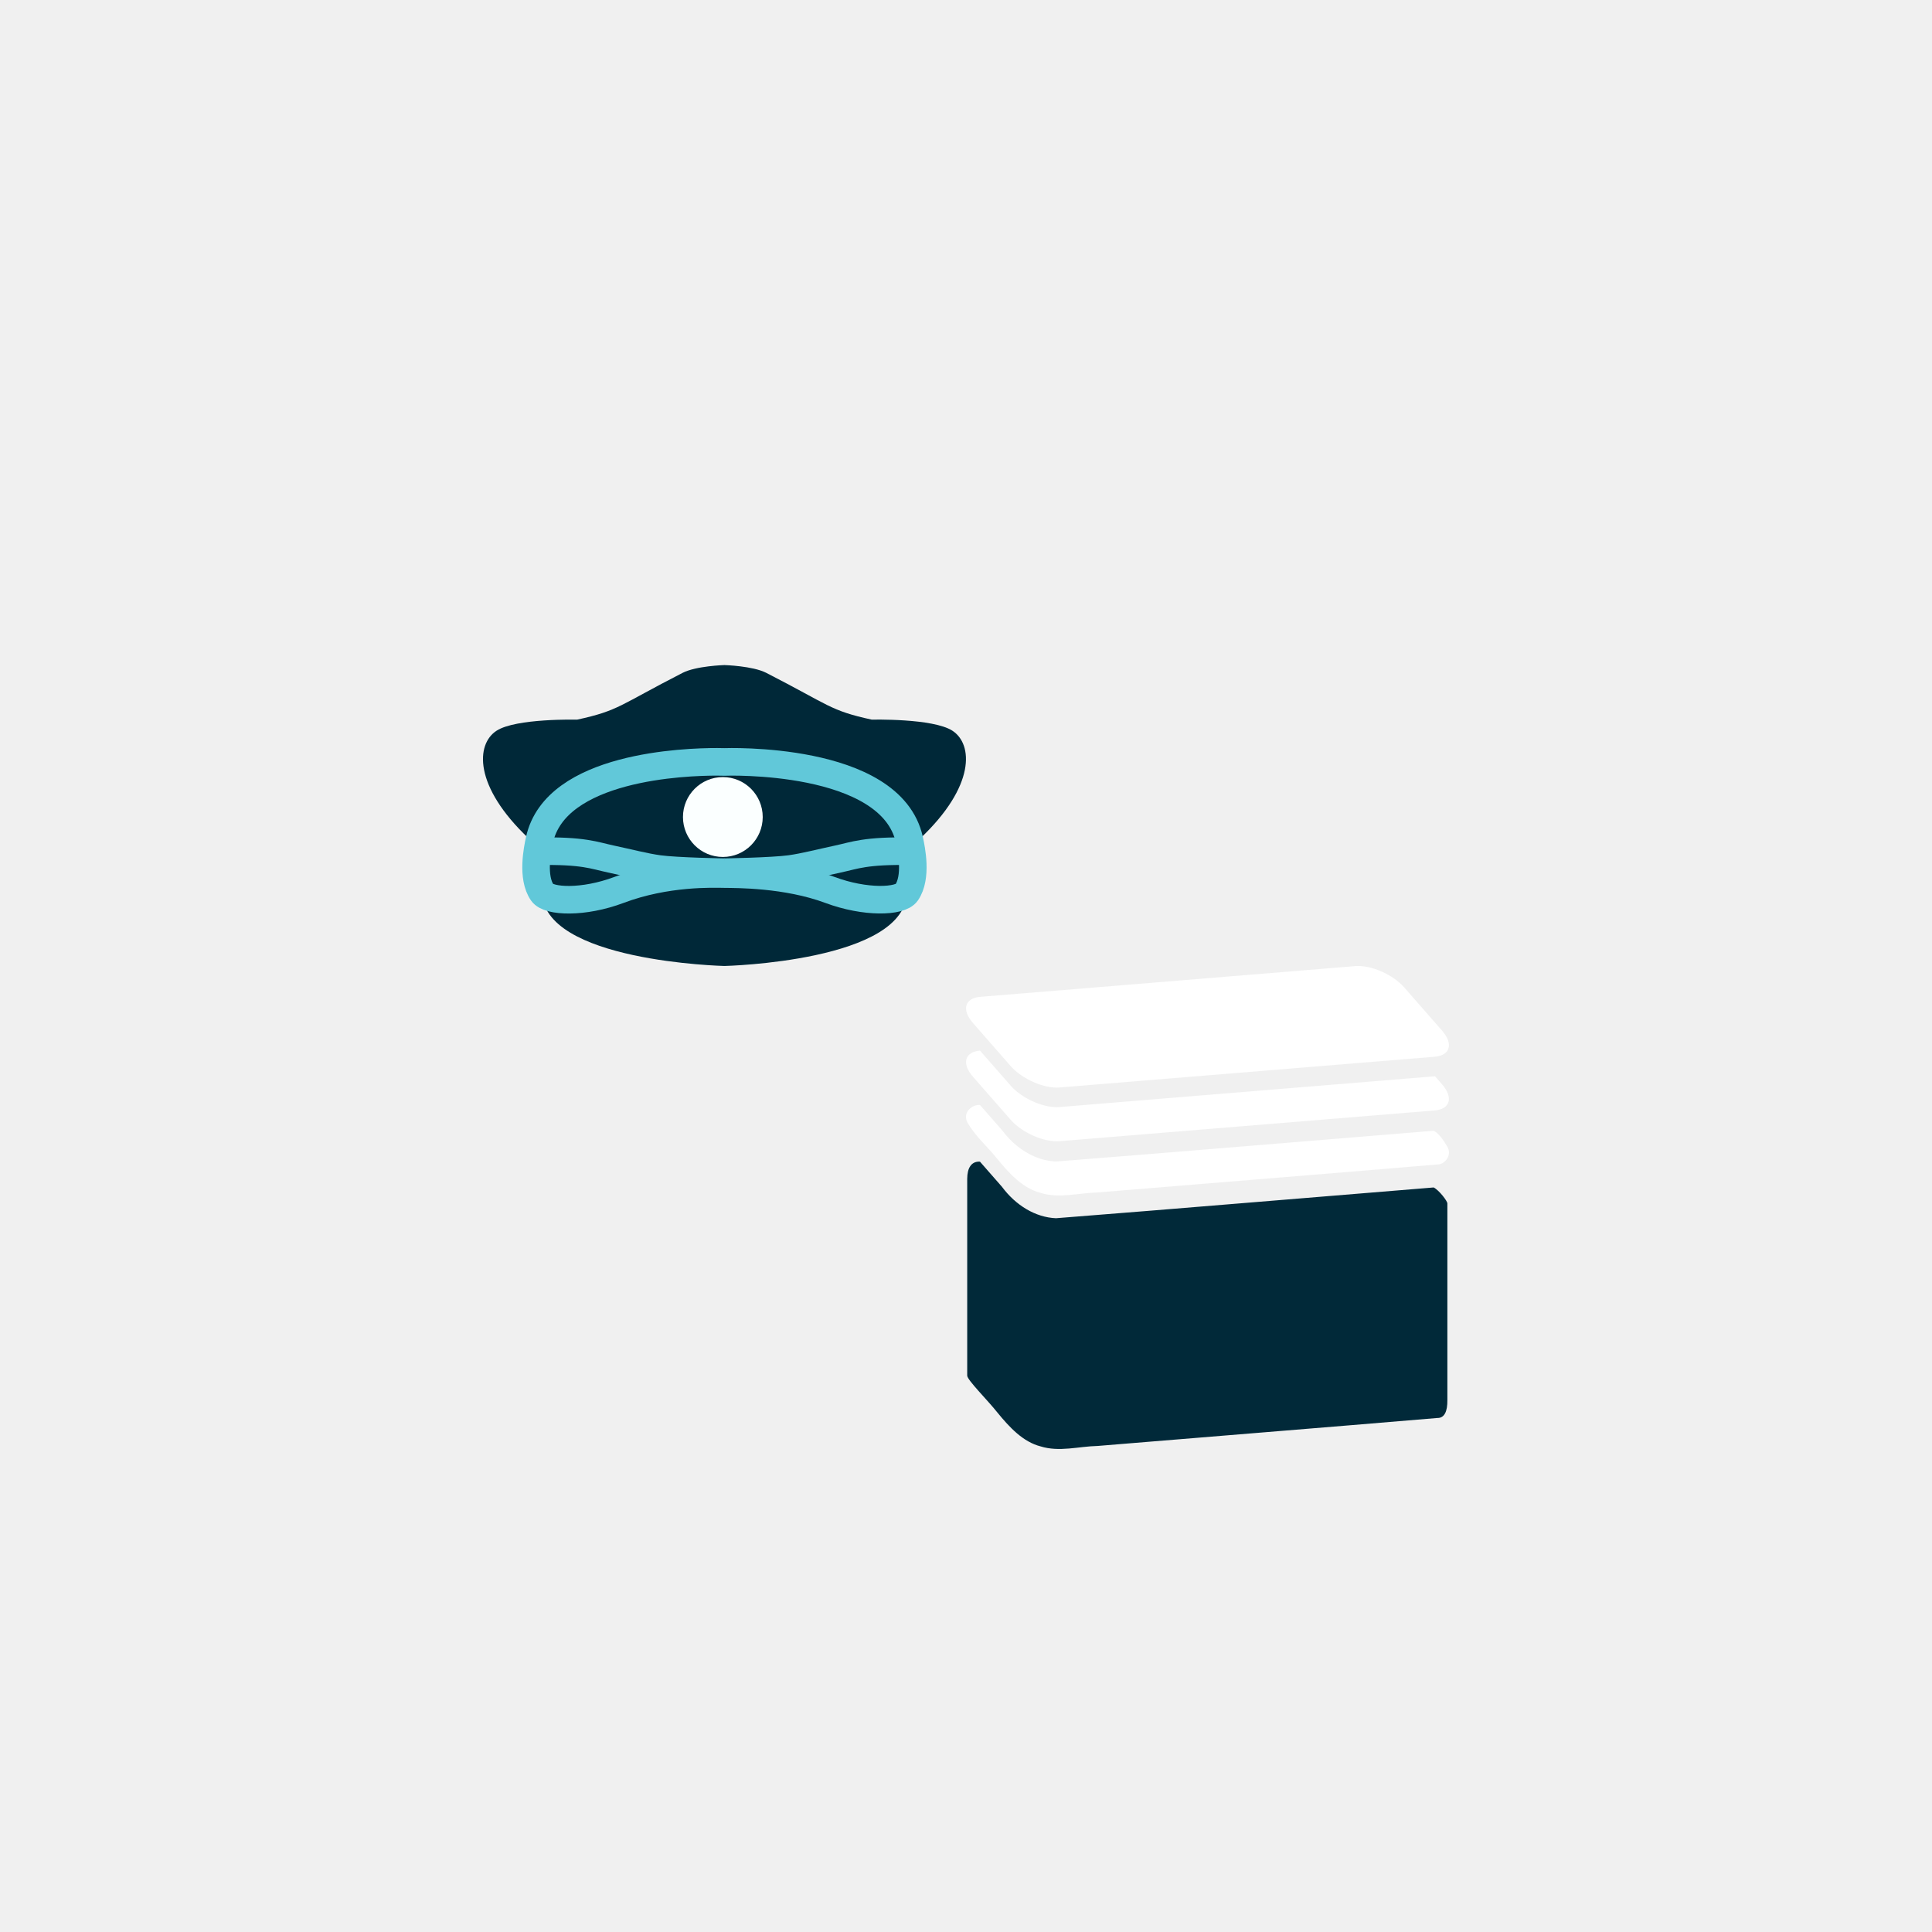
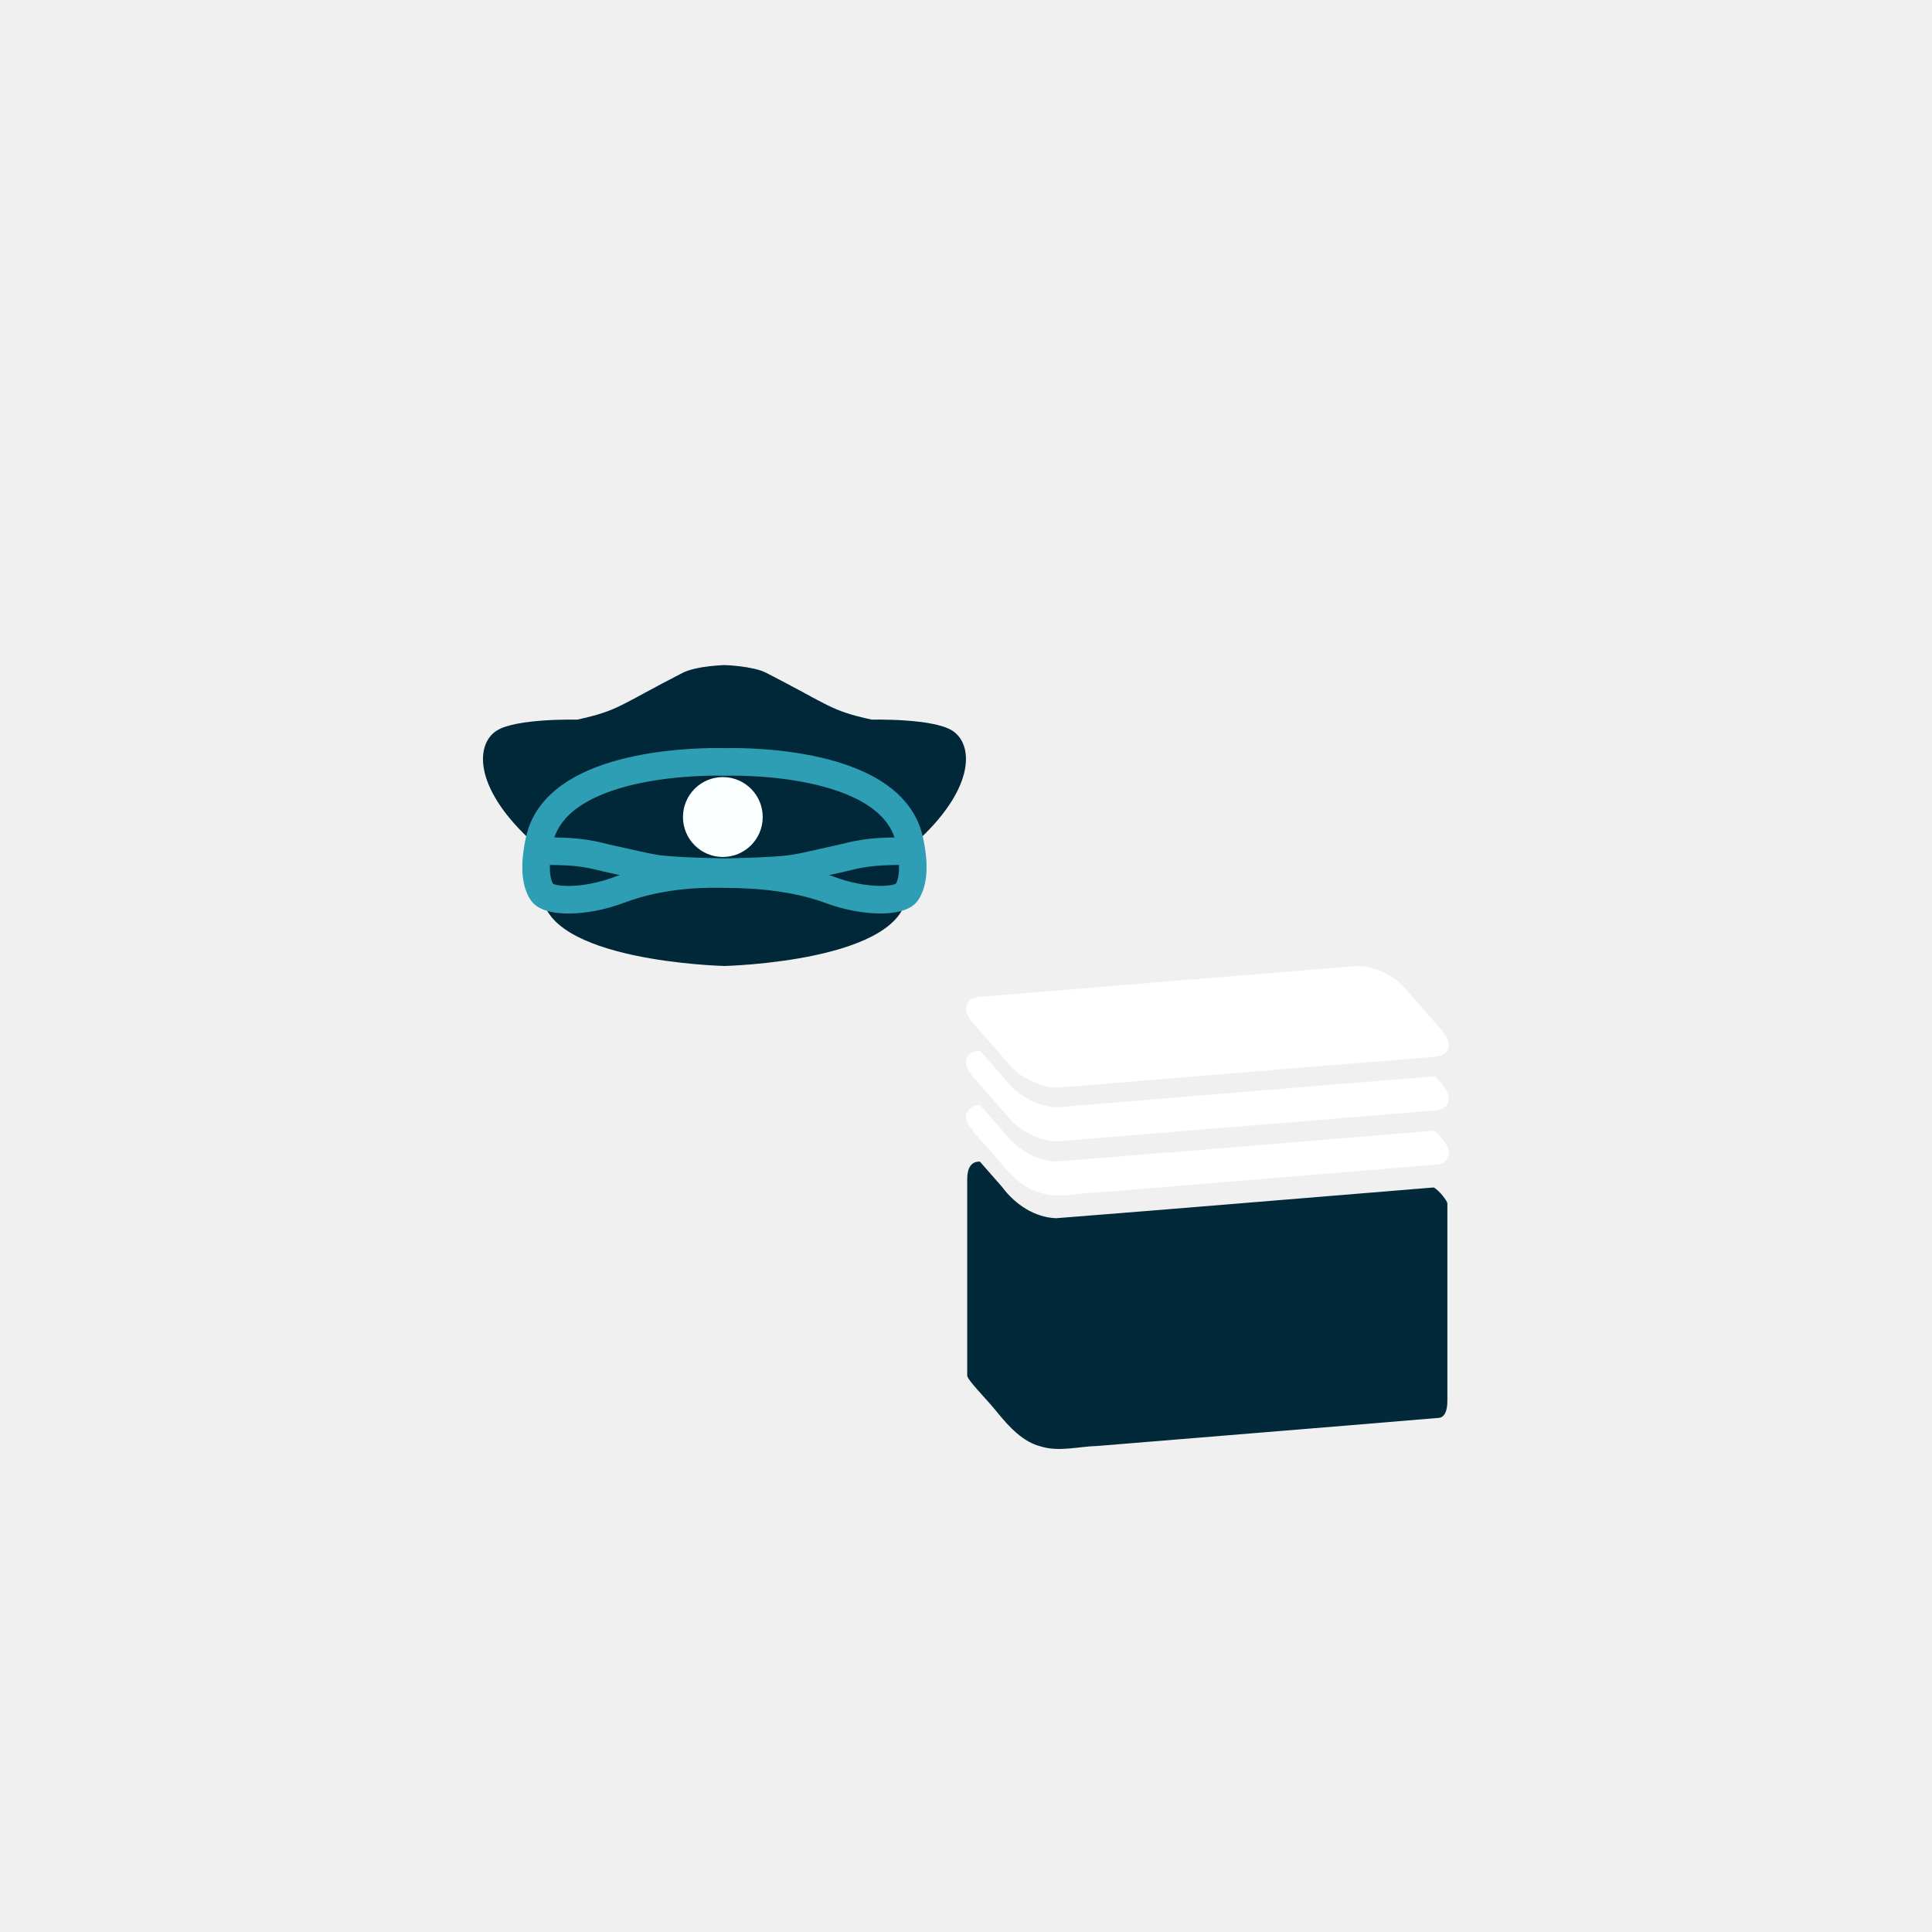
<svg xmlns="http://www.w3.org/2000/svg" width="512" height="512" version="1.1" viewBox="0 0 135.47 135.47">
  <g transform="matrix(.35008 0 0 .35061 29.157 32.749)">
    <path d="m61.815 39.604s-5.642 0.156-8.383 1.558c-12.65 6.467-12.709 7.531-21.126 9.356 0 0-12.212-0.303-16.12 2.205-4.171 2.678-4.671 11.094 6.455 21.584 0.207 0.195-0.597-18.162 39.181-17.557 39.778-0.604 38.966 17.752 39.173 17.557 11.127-10.49 10.635-18.906 6.464-21.584-3.908-2.509-16.128-2.205-16.128-2.205-8.416-1.825-8.484-2.889-21.133-9.356-2.74-1.401-8.384-1.558-8.384-1.558z" fill="#002838" />
    <path d="m58.704 58.586c-31.192 0.087-33.291 15.633-33.29 15.809 0.016 1.933-0.126 9.663-0.134 10.42-0.154 14.122 36.535 14.966 36.535 14.966s36.689-0.844 36.535-14.966c-0.008-0.757-0.151-8.488-0.134-10.42 0.002-0.181-2.236-16.741-36.401-15.768-1.068-0.03-2.104-0.044-3.111-0.041z" fill="#002838" />
-     <path d="m99.219 76.843c-9.207-0.181-11.315 0.838-14.654 1.546-3.478 0.737-6.742 1.599-9.576 1.989-3.575 0.491-13.175 0.648-13.175 0.648" fill="none" stroke="#61c8d9" stroke-width="5.517" />
-     <path d="m24.41 76.843c9.207-0.181 11.315 0.838 14.654 1.546 3.478 0.737 6.742 1.599 9.576 1.989 3.575 0.491 13.175 0.648 13.175 0.648" fill="none" stroke="#61c8d9" stroke-width="5.517" />
+     <path d="m99.219 76.843c-9.207-0.181-11.315 0.838-14.654 1.546-3.478 0.737-6.742 1.599-9.576 1.989-3.575 0.491-13.175 0.648-13.175 0.648" fill="none" stroke="#2d9eb3" stroke-width="5.517" />
+     <path d="m24.41 76.843c9.207-0.181 11.315 0.838 14.654 1.546 3.478 0.737 6.742 1.599 9.576 1.989 3.575 0.491 13.175 0.648 13.175 0.648" fill="none" stroke="#2d9eb3" stroke-width="5.517" />
    <circle cx="61.495" cy="69.994" r="7.987" fill="#fbffff" opacity=".999" style="paint-order:stroke fill markers" />
-     <path d="m60.375 58.954c-6.432-0.013-32.365 0.858-35.606 15.608-0.421 1.917-1.559 7.48 0.563 10.542 1.288 1.858 8.284 2.128 15.336-0.525 9.547-3.593 18.933-3.202 21.157-3.175 2.362 0.035 12.431-0.065 21.135 3.175 7.061 2.628 14.049 2.383 15.337 0.525 2.123-3.062 0.985-8.625 0.563-10.542-3.704-16.856-37.046-15.586-37.046-15.586s-0.521-0.02-1.44-0.022z" fill="none" stroke="#61c8d9" stroke-linecap="round" stroke-width="5.517" />
+     <path d="m60.375 58.954c-6.432-0.013-32.365 0.858-35.606 15.608-0.421 1.917-1.559 7.48 0.563 10.542 1.288 1.858 8.284 2.128 15.336-0.525 9.547-3.593 18.933-3.202 21.157-3.175 2.362 0.035 12.431-0.065 21.135 3.175 7.061 2.628 14.049 2.383 15.337 0.525 2.123-3.062 0.985-8.625 0.563-10.542-3.704-16.856-37.046-15.586-37.046-15.586s-0.521-0.02-1.44-0.022z" fill="none" stroke="#2d9eb3" stroke-linecap="round" stroke-width="5.517" />
  </g>
  <g transform="matrix(.5 0 0 .5 50.8 50.8)">
    <g transform="matrix(.5 0 0 .5 33.867 33.867)" shape-rendering="auto">
      <g fill="#fff">
        <path d="m3.926 23.726a10.659 5.315 26.298 0 0-1.979 7.322l10.568 12.067a10.659 5.315 26.298 0 0 13.761 6.027l105.18-8.623a10.659 5.315 26.298 0 0 2.069-7.325l-1.982-2.263a10.659 5.315 26.298 0 1-0.09 0.009l-105.18 8.623a10.659 5.315 26.298 0 1-0.2 0.014 10.659 5.315 26.298 0 1-0.205 0.011 10.659 5.315 26.298 0 1-0.21 0.005 10.659 5.315 26.298 0 1-0.214 0.002 10.659 5.315 26.298 0 1-0.215-0.003 10.659 5.315 26.298 0 1-0.219-0.007 10.659 5.315 26.298 0 1-0.222-0.011 10.659 5.315 26.298 0 1-0.225-0.016 10.659 5.315 26.298 0 1-0.228-0.021 10.659 5.315 26.298 0 1-0.229-0.024 10.659 5.315 26.298 0 1-0.232-0.028 10.659 5.315 26.298 0 1-0.235-0.033 10.659 5.315 26.298 0 1-0.238-0.037 10.659 5.315 26.298 0 1-0.238-0.04 10.659 5.315 26.298 0 1-0.241-0.046 10.659 5.315 26.298 0 1-0.242-0.051 10.659 5.315 26.298 0 1-0.243-0.053 10.659 5.315 26.298 0 1-0.245-0.058 10.659 5.315 26.298 0 1-0.246-0.061 10.659 5.315 26.298 0 1-0.246-0.067 10.659 5.315 26.298 0 1-0.248-0.07 10.659 5.315 26.298 0 1-0.249-0.074 10.659 5.315 26.298 0 1-0.249-0.077 10.659 5.315 26.298 0 1-0.249-0.081 10.659 5.315 26.298 0 1-0.249-0.086 10.659 5.315 26.298 0 1-0.249-0.088 10.659 5.315 26.298 0 1-0.25-0.093 10.659 5.315 26.298 0 1-0.248-0.096 10.659 5.315 26.298 0 1-0.249-0.1 10.659 5.315 26.298 0 1-0.248-0.102 10.659 5.315 26.298 0 1-0.248-0.107 10.659 5.315 26.298 0 1-0.246-0.11 10.659 5.315 26.298 0 1-0.245-0.112 10.659 5.315 26.298 0 1-0.243-0.116 10.659 5.315 26.298 0 1-0.243-0.119 10.659 5.315 26.298 0 1-0.241-0.123 10.659 5.315 26.298 0 1-0.239-0.126 10.659 5.315 26.298 0 1-0.236-0.128 10.659 5.315 26.298 0 1-0.235-0.13 10.659 5.315 26.298 0 1-0.233-0.135 10.659 5.315 26.298 0 1-0.231-0.135 10.659 5.315 26.298 0 1-0.228-0.14 10.659 5.315 26.298 0 1-0.226-0.14 10.659 5.315 26.298 0 1-0.222-0.144 10.659 5.315 26.298 0 1-0.219-0.145 10.659 5.315 26.298 0 1-0.217-0.149 10.659 5.315 26.298 0 1-0.214-0.149 10.659 5.315 26.298 0 1-0.211-0.152 10.659 5.315 26.298 0 1-0.207-0.154 10.659 5.315 26.298 0 1-0.203-0.156 10.659 5.315 26.298 0 1-0.2-0.158 10.659 5.315 26.298 0 1-0.196-0.158 10.659 5.315 26.298 0 1-0.193-0.161 10.659 5.315 26.298 0 1-0.187-0.161 10.659 5.315 26.298 0 1-0.183-0.163 10.659 5.315 26.298 0 1-0.18-0.165 10.659 5.315 26.298 0 1-0.174-0.165 10.659 5.315 26.298 0 1-0.17-0.166 10.659 5.315 26.298 0 1-0.165-0.166 10.659 5.315 26.298 0 1-0.16-0.168 10.659 5.315 26.298 0 1-0.156-0.168 10.659 5.315 26.298 0 1-0.15-0.17z" color="#000000" color-rendering="auto" dominant-baseline="auto" image-rendering="auto" opacity=".996" solid-color="#000000" stop-color="#000000" style="font-feature-settings:normal;font-variant-alternates:normal;font-variant-caps:normal;font-variant-east-asian:normal;font-variant-ligatures:normal;font-variant-numeric:normal;font-variant-position:normal;font-variation-settings:normal;inline-size:0;isolation:auto;mix-blend-mode:normal;paint-order:stroke fill markers;shape-margin:0;shape-padding:0;text-decoration-color:#000000;text-decoration-line:none;text-decoration-style:solid;text-indent:0;text-orientation:mixed;text-transform:none;white-space:normal" />
        <path d="m4.014 8.655a10.659 5.315 26.298 0 0-2.069 7.325l10.571 12.072a10.659 5.315 26.298 0 0 13.761 6.027l105.18-8.623a10.659 5.315 26.298 0 0 2.074-7.325l-10.571-12.072a10.659 5.315 26.298 0 0-13.766-6.027z" color="#000000" color-rendering="auto" dominant-baseline="auto" image-rendering="auto" opacity=".996" solid-color="#000000" stop-color="#000000" style="font-feature-settings:normal;font-variant-alternates:normal;font-variant-caps:normal;font-variant-east-asian:normal;font-variant-ligatures:normal;font-variant-numeric:normal;font-variant-position:normal;font-variation-settings:normal;inline-size:0;isolation:auto;mix-blend-mode:normal;paint-order:stroke fill markers;shape-margin:0;shape-padding:0;text-decoration-color:#000000;text-decoration-line:none;text-decoration-style:solid;text-indent:0;text-orientation:mixed;text-transform:none;white-space:normal" />
        <path d="m3.926 38.979c-2.032-0.19-4.93 1.928-3.58 4.811 2.284 4.023 5.692 6.851 8.465 10.348 3.43 4.217 7.247 8.262 12.117 9.502 5.26 1.643 10.678-0.005 16.008-0.12 31.756-2.627 63.518-5.161 95.27-7.845 2.02 0.055 4.229-2.491 2.813-4.971-0.993-1.703-2.336-3.733-3.839-4.49-35.316 2.857-70.627 5.867-105.95 8.629-5.747-0.245-11.251-3.587-15.14-8.822-2.056-2.348-4.112-4.695-6.168-7.042z" color="#000000" color-rendering="auto" dominant-baseline="auto" image-rendering="auto" opacity=".996" solid-color="#000000" stop-color="#000000" style="font-feature-settings:normal;font-variant-alternates:normal;font-variant-caps:normal;font-variant-east-asian:normal;font-variant-ligatures:normal;font-variant-numeric:normal;font-variant-position:normal;font-variation-settings:normal;inline-size:0;isolation:auto;mix-blend-mode:normal;paint-order:stroke fill markers;shape-margin:0;shape-padding:0;text-decoration-color:#000000;text-decoration-line:none;text-decoration-style:solid;text-indent:0;text-orientation:mixed;text-transform:none;white-space:normal" />
      </g>
      <path d="m3.536 54.876c-1.988 0.087-3.176 1.684-3.19 4.82v55.196c-0.003 1.219 5.692 6.851 8.465 10.348 3.43 4.217 7.246 8.262 12.117 9.502 5.26 1.643 10.678-6e-3 16.007-0.121 31.756-2.627 63.518-5.161 95.27-7.845 2.02 0.055 2.848-1.91 2.813-4.971v-51.962c0.017-1.351 2e-3 -1.95 0-3.233 0.011-0.681-2.336-3.733-3.839-4.489-35.316 2.857-70.627 5.867-105.95 8.628-5.747-0.245-11.25-3.586-15.14-8.821-2.056-2.348-4.112-4.696-6.168-7.043-0.127-0.012-0.257-0.015-0.39-0.009z" color="#000000" color-rendering="auto" dominant-baseline="auto" fill="#002838" image-rendering="auto" opacity=".996" solid-color="#000000" stop-color="#000000" style="font-feature-settings:normal;font-variant-alternates:normal;font-variant-caps:normal;font-variant-east-asian:normal;font-variant-ligatures:normal;font-variant-numeric:normal;font-variant-position:normal;font-variation-settings:normal;inline-size:0;isolation:auto;mix-blend-mode:normal;paint-order:stroke fill markers;shape-margin:0;shape-padding:0;text-decoration-color:#000000;text-decoration-line:none;text-decoration-style:solid;text-indent:0;text-orientation:mixed;text-transform:none;white-space:normal" />
    </g>
  </g>
</svg>
